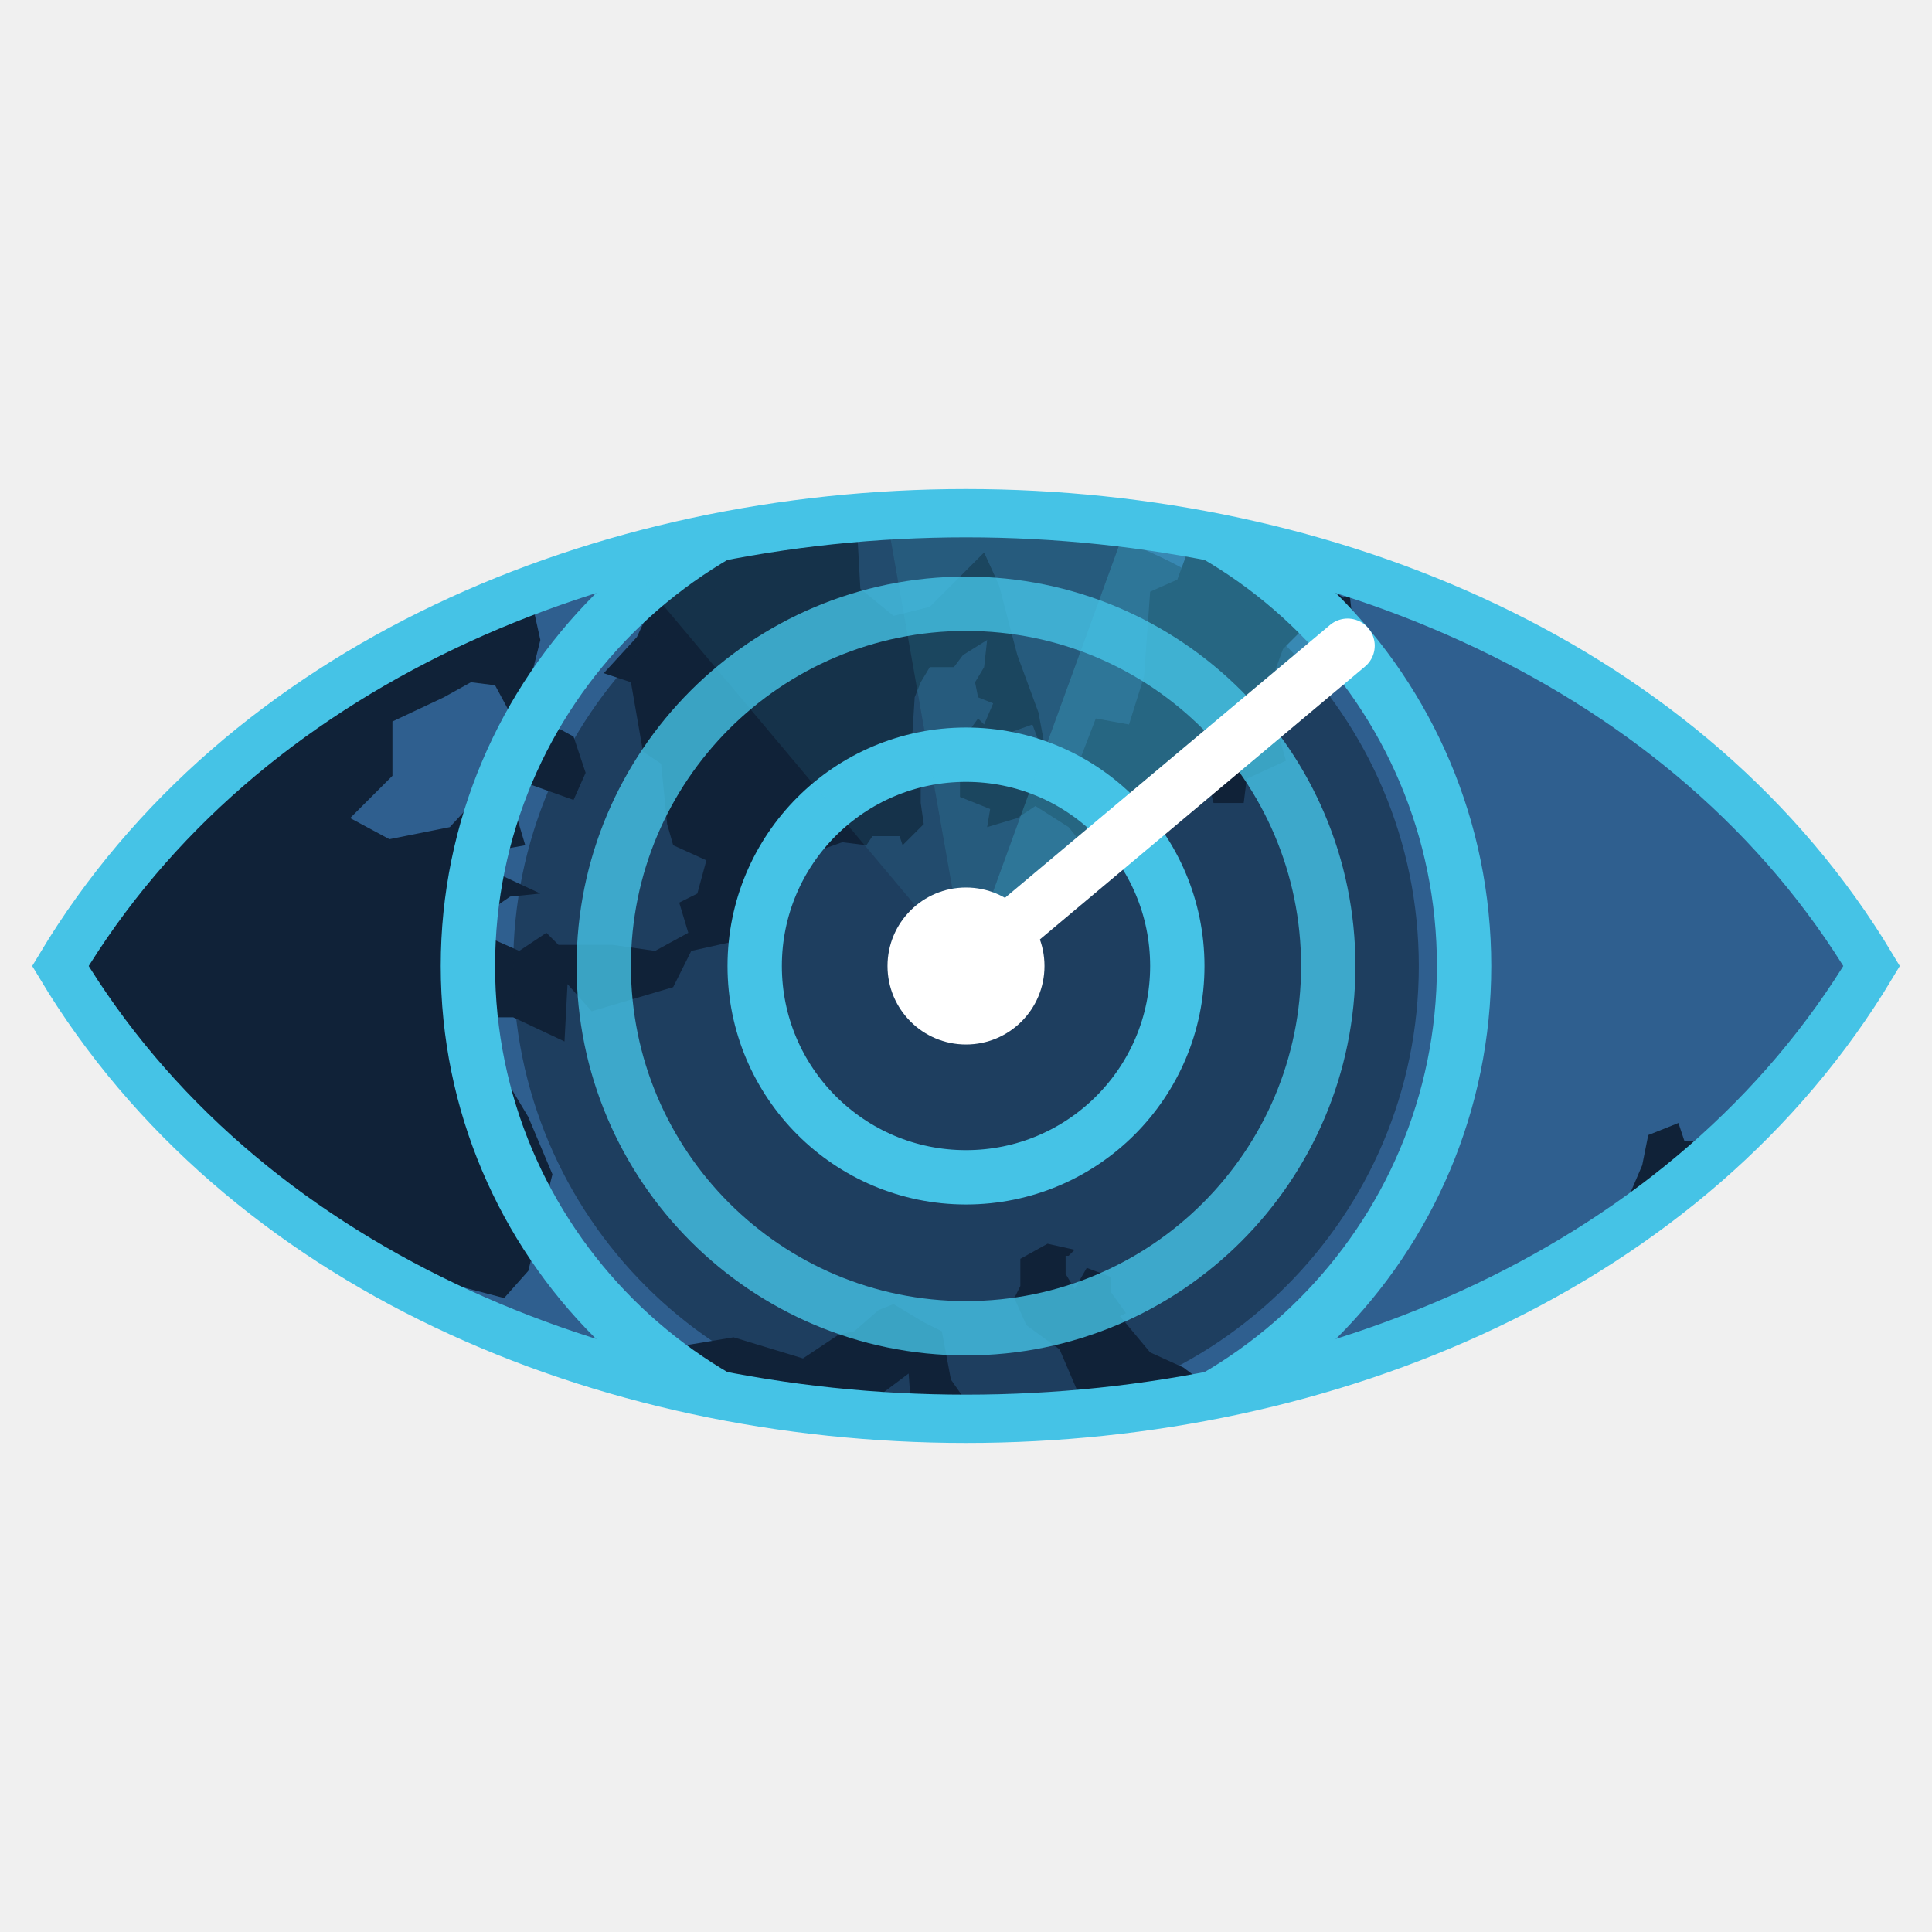
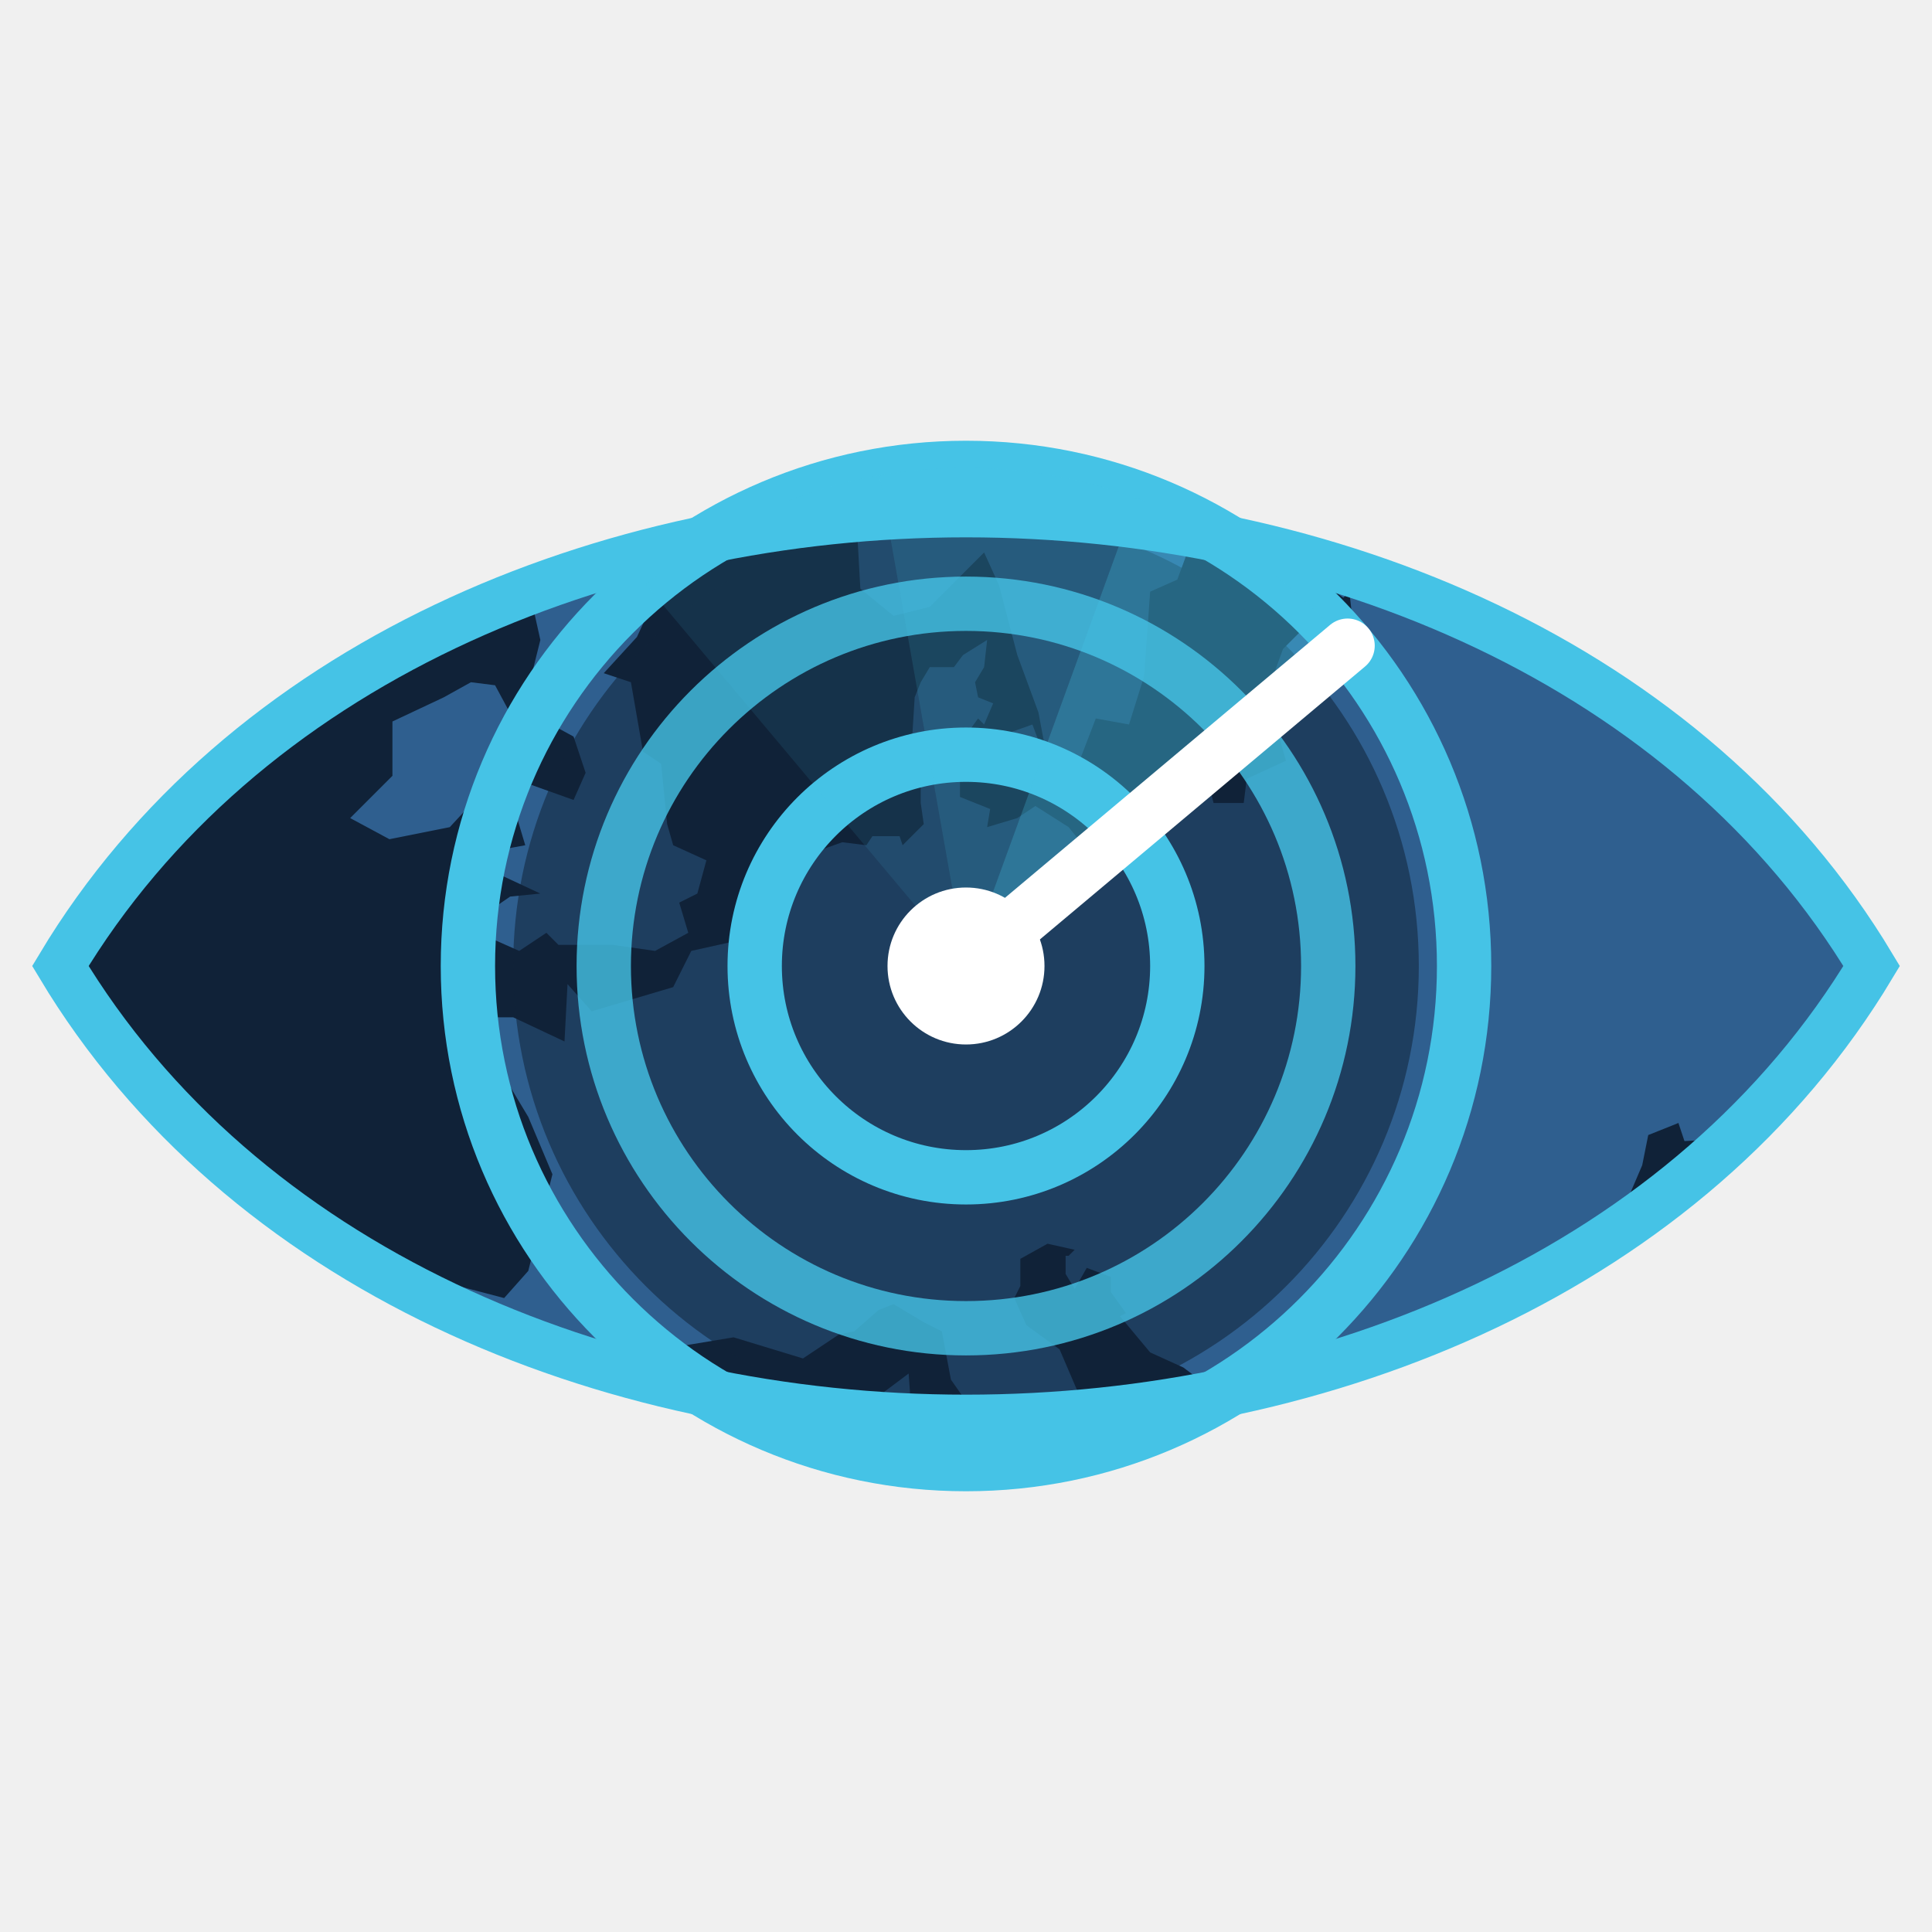
- <svg xmlns="http://www.w3.org/2000/svg" viewBox="0 0 64 64" role="img" aria-label="OpenWacht">
-   <defs>
-     <clipPath id="a">
-       <path d="M2 32 C14 12 50 12 62 32 C50 52 14 52 2 32 Z" />
-     </clipPath>
-   </defs>
+ <svg xmlns="http://www.w3.org/2000/svg" viewBox="0 0 64 64" width="256" height="256" role="img" aria-label="OpenWacht">
  <path d="M2 32 C14 12 50 12 62 32 C50 52 14 52 2 32 Z" fill="#102238" />
-   <g clip-path="url(#a)">
+   <clipPath id="ow1">
+     <path d="M2 32 C14 12 50 12 62 32 C50 52 14 52 2 32 Z" />
+   </clipPath>
+   <g clip-path="url(#ow1)">
    <g transform="translate(3.7 -2.2)">
      <path fill="#2f5f8f" d="M59.6,56.3L58.9,57.2L59.1,57.5L59.1,57.6L57.9,58.6L57.2,58.5L56.8,58L57.4,57.7L57.5,57.7L57.6,57.3L58.5,57.1ZM45.2,59.1L46,59.5L47,59.3L48,59.3L48,59.6L48.7,59.3L48.6,59.8L46.7,60.2L46.7,59.9L45,59.8ZM34,55.8L33.5,57.1L33.7,57.6L33.5,58.4L32.4,57.8L31.8,57.6L29.9,56.8L30.1,55.9L31.7,56.1L33,55.9ZM26,50.7L26.7,51.9L26.4,54.1L25.8,53.9L25.3,54.4L24.8,54L24.9,52L24.7,51L25.3,51.1ZM26.5,49.1L26,50.4L25.5,50L25.3,48.9L25.6,48.3L26.4,47.7ZM11.2,29.6L9.2,30L7.9,29.3L9.3,27.9L9.3,26.1L11,25.3L11.9,24.8L12.7,24.9L13.4,26.2L12.5,27.2L12.4,28.3ZM30.8,27L30.2,28.3L29.2,27.4L29.1,26.7L30.5,26.2ZM17.5,20.3L16.1,21.8L17,21.8L18,22L17.4,23.3L16.3,24.5L17.2,24.8L17.6,27.1L18.2,27.5L18.4,29.5L18.6,30.2L19.7,30.7L19.4,31.8L18.8,32.1L19.1,33.1L18,33.7L16.6,33.5L14.8,33.5L14.4,33.1L13.5,33.7L12.6,33.3L11.7,33.7L11.3,33.2L13.2,31.9L14.2,31.8L12.7,31.1L12.6,30.4L13.7,30.2L13.4,29.2L13.9,28.2L15.3,28.7L15.7,27.8L15.3,26.6L14.2,26L14.1,25.5L14.6,24.9L14.5,24.4L13.8,25L14.2,23.4L14,22.5L14.8,20.9L15.8,19.8L16.4,20.1ZM13.6,5.2L13,6.1L13.2,7.5L11.8,8.3L9.5,8.4L8.8,8.4L8,7.7L6.6,6.3L7.5,6L6.7,4.5L7.9,4.9L8.1,4.4L7.2,3.4L8.1,2.7L9.1,3L9.4,4.5L10.8,4.2L11.3,5L12.7,4.7ZM2,59L2.2,59L3.3,58.6L4.6,57.2L5.2,56.3L6.2,56.6L6.9,57.5L8.1,57.7L9.4,58.3L10,58.5L11.5,57.9L13,57.9L13.9,57.4L15.3,57.1L17.5,57.1L19.7,57.3L20.4,57.6L21.7,57.1L23.1,57.2L23.6,57.6L24.6,57.6L26,57L27,57.3L26.9,58.1L28,57.6L28.1,57.9L27.4,58.7L27.4,59.4L27.8,59.9L27.6,61.3L26.7,62L2,62ZM61.2,62L61.2,61.9L61.2,60.7L61.3,60.2L61.3,60.2L61.5,58.7L61.9,57.4L61.9,57.4L61.5,56.2L61.6,55.4L61,54.8L61.3,54.1L60.5,54.5L59.4,54.4L58.7,55.6L56.8,56.3L55.5,55.7L54.1,55.9L53.9,56.7L53.1,57L51.6,56.4L50.2,56.7L49.2,55.3L48.1,54.5L48.5,53.1L47.6,52.5L48.8,50.7L50.7,50.3L50.9,48.9L53.3,48.6L54.5,47.2L55.8,46.4L57.8,45.8L60.2,46.3L62,46.4L62,62ZM62,41.5L60.8,41L59.3,40.8L58.1,40.2L58.8,39.7L59.3,38L58.5,37.6L59.8,36.4L59.7,36.1L58.8,36.7L58,37.1L57.4,37.8L56.5,38.2L55.7,39.1L56,40.1L56.7,40.3L57.8,39.9L57.7,40.5L56.6,41.2L55.3,42.5L54.6,42.4L54.6,41.5L53.3,41.4L53.4,41L54.4,40.2L53.9,39.9L52.1,40L51.9,39.4L50.9,39.8L50.7,40.8L50.1,42.2L50.2,42.6L49.7,43.1L49.3,43L49.4,45L48.9,45.8L48.6,47.1L49.2,47.9L49.5,48.5L50.6,48.9L50.5,49.3L49,49.7L48.6,50.3L47.7,51.3L47.2,50.6L47.1,50.3L46.4,50.4L45.7,50.3L44.2,50.9L45.2,51.7L44.6,52.1L43.9,52.2L43.1,51.4L42.9,51.8L43.3,52.8L44.1,53.5L43.6,53.9L44.4,54.5L45.1,54.9L45.2,55.9L44,55.6L44.5,56.4L43.6,56.6L44.3,58L43.4,58.1L42.2,57.5L41.6,56.3L41.3,55.2L40.7,54.5L40,53.6L39.9,53.2L39.7,53.1L39.6,52.7L38.9,52.2L38.7,51.4L38.7,50.3L38.9,49.8L38.7,49.5L38.4,49.4L38,48.9L37.5,48.6L36.3,48.1L35.5,47.5L34.4,47L33.4,45.8L33.6,45.7L33.1,45L33.1,44.5L32.3,44.2L31.9,44.9L31.6,44.4L31.6,43.8L31.7,43.8L31.9,43.6L31,43.4L30.1,43.9L30.1,44.8L29.9,45.2L30.3,46.1L31.4,46.9L32,48.3L33.4,49.6L34.4,49.6L34.7,49.9L34.4,50.3L35.5,50.8L36.4,51.3L37.6,52.1L37.7,52.4L37.5,53L36.8,52.3L35.6,52.1L35.1,53.1L36.1,53.7L36,54.6L35.4,54.7L34.8,56.1L34.2,56.3L34.2,55.8L34.5,54.9L34.7,54.5L34.2,53.6L33.8,52.8L33.3,52.6L32.9,51.9L32.1,51.6L31.5,50.9L30.6,50.8L29.6,50L28.5,48.9L27.8,47.9L27.5,46.3L26.9,46L25.9,45.4L25.4,45.6L24.6,46.3L24.1,46.4L22.9,47.2L20.6,46.5L18.8,46.8L18.5,47.8L18.5,48.8L17.2,49.7L15.5,49.7L15.3,50.3L14.4,51L13.7,52.3L14,53.3L13.2,53.9L12.7,54.9L11.7,55L10.5,56.1L8.9,55.7L7.6,55.4L6.7,55.8L6,56.2L5.4,55.9L5.1,55.3L4.9,54.2L3.8,53.6L3.2,53.9L2.6,53.5L2,53.5L2,53.2L2,53.2L2.4,52.3L2.6,51.3L2,50.9L2,50.7L2,50L2,50L2.3,49.2L3,48.8L3.2,48.2L3.8,47.3L3.9,46.6L3.9,46L4,45.4L4.3,44.3L4.1,43.4L6,42.8L7.4,43.5L8.9,43.9L10.1,44.5L11.1,44.7L13,45.2L13.8,44.3L14.6,41.1L13.8,39.2L13.2,38.2L11.7,37.1L11.9,35.9L13.3,35.9L15,36.7L15.1,34.8L15.9,35.7L18.6,34.9L19.2,33.7L20.1,33.5L21,33.3L21.6,32.9L22.8,30.6L24.2,30.1L25,30.2L25.2,29.9L26.1,29.9L26.2,30.2L26.9,29.5L26.8,28.8L26.8,27.9L26.5,26.9L26.6,25.3L26.8,24.8L27.1,24.3L27.9,24.3L28.2,23.9L29,23.4L28.9,24.3L28.6,24.8L28.7,25.3L29.2,25.5L28.9,26.2L28.7,26L27.9,27.1L28.1,27.9L28.1,28.6L29.1,29L29,29.6L30,29.3L30.6,28.9L31.7,29.6L32.1,30.1L32.8,29.6L34.3,28.8L35.5,28.2L36.4,28.4L36.5,28.8L37.5,28.8L37.6,28L38.9,27.4L38.5,26L38.4,24.8L38.8,23.7L39.5,23L40.4,24.2L41.1,24L41.1,22.7L41,21.8L40.8,22L40.1,21.5L39.9,20.6L40.9,20L41.9,19.6L42.9,19.7L43.7,19.5L44.4,18.4L43.4,17.8L42,18.2L40.7,19L39.4,19.5L38.8,18.7L37.9,18.2L37.9,16.6L37.4,15.2L37.7,14.2L38.2,13.1L39.6,11.1L40,10.7L39.8,10L38.7,9.4L37.6,10L37.1,11.2L37.3,12.2L36.3,13.6L34.9,15.1L34.5,17.5L35.1,18.6L36,19.5L35.3,21.4L34.4,21.8L34.2,24.6L33.7,26.2L32.6,26L32.1,27.3L31,27.4L30.7,25.8L30,23.9L29.4,21.6L28.9,20.5L27.1,22.3L25.9,22.6L24.8,21.7L24.7,19.9L25,16L25.8,15.1L27.9,13.9L29.5,12.3L30.9,10L32.5,6.9L33.5,5.6L35,3.5L36.2,2.6L37.1,2.6L37.4,2L41.1,2L41.1,2L41.9,2.8L42.3,2.1L43.5,2.7L45.2,2.6L48.1,3.5L48.8,4.1L49.3,5.1L49,6.2L48.2,7L44.9,6.7L44.5,7.1L45.9,7.9L46.8,10.2L47.9,10.4L48.5,10.6L48.4,9.8L47.7,9.3L47.9,8.6L49.9,8.9L50.3,8.3L49.4,7.4L50.1,5.3L50.7,5.1L51.6,5.4L51.4,4.2L50.4,3.6L50.3,2.5L49.6,2L51.7,2L51.7,2L51.9,2.2L51.3,2.7L51.8,3.6L52.5,3.8L53.2,3L52.8,2L52.8,2L62,2Z" />
    </g>
    <circle cx="32" cy="32" r="15" fill="#102238" opacity=".55" />
-     <circle cx="32" cy="32" r="7" fill="none" stroke="#45c3e6" stroke-width="1.8" />
-     <circle cx="32" cy="32" r="12" fill="none" stroke="#45c3e6" stroke-width="1.8" opacity=".8" />
-     <circle cx="32" cy="32" r="16.5" fill="none" stroke="#45c3e6" stroke-width="1.8" />
-     <path d="M32 32 L44.64 21.39 A16.5 16.5 0 0 0 37.64 16.50 Z" fill="#45c3e6" opacity="0.42" />
-     <path d="M32 32 L37.64 16.50 A16.5 16.5 0 0 0 29.13 15.75 Z" fill="#45c3e6" opacity="0.22" />
-     <path d="M32 32 L29.13 15.75 A16.5 16.5 0 0 0 21.39 19.36 Z" fill="#45c3e6" opacity="0.1" />
-     <path d="M32 32 L44.64 21.39" stroke="#ffffff" stroke-width="1.8" stroke-linecap="round" />
-     <circle cx="32" cy="32" r="2.6" fill="#ffffff" />
  </g>
+   <circle cx="32" cy="32" r="7" fill="none" stroke="#45c3e6" stroke-width="1.8" />
+   <circle cx="32" cy="32" r="12" fill="none" stroke="#45c3e6" stroke-width="1.8" opacity=".8" />
+   <circle cx="32" cy="32" r="16.5" fill="none" stroke="#45c3e6" stroke-width="1.8" />
+   <path d="M32 32 L44.64 21.39 A16.5 16.5 0 0 0 37.64 16.50 Z" fill="#45c3e6" opacity="0.42" />
+   <path d="M32 32 L37.64 16.50 A16.5 16.5 0 0 0 29.13 15.75 Z" fill="#45c3e6" opacity="0.22" />
+   <path d="M32 32 L29.13 15.75 A16.5 16.5 0 0 0 21.39 19.36 Z" fill="#45c3e6" opacity="0.1" />
+   <path d="M32 32 L44.64 21.39" stroke="#ffffff" stroke-width="1.8" stroke-linecap="round" />
+   <circle cx="32" cy="32" r="2.6" fill="#ffffff" />
  <path d="M2 32 C14 12 50 12 62 32 C50 52 14 52 2 32 Z" fill="none" stroke="#45c3e6" stroke-width="1.6" />
</svg>
